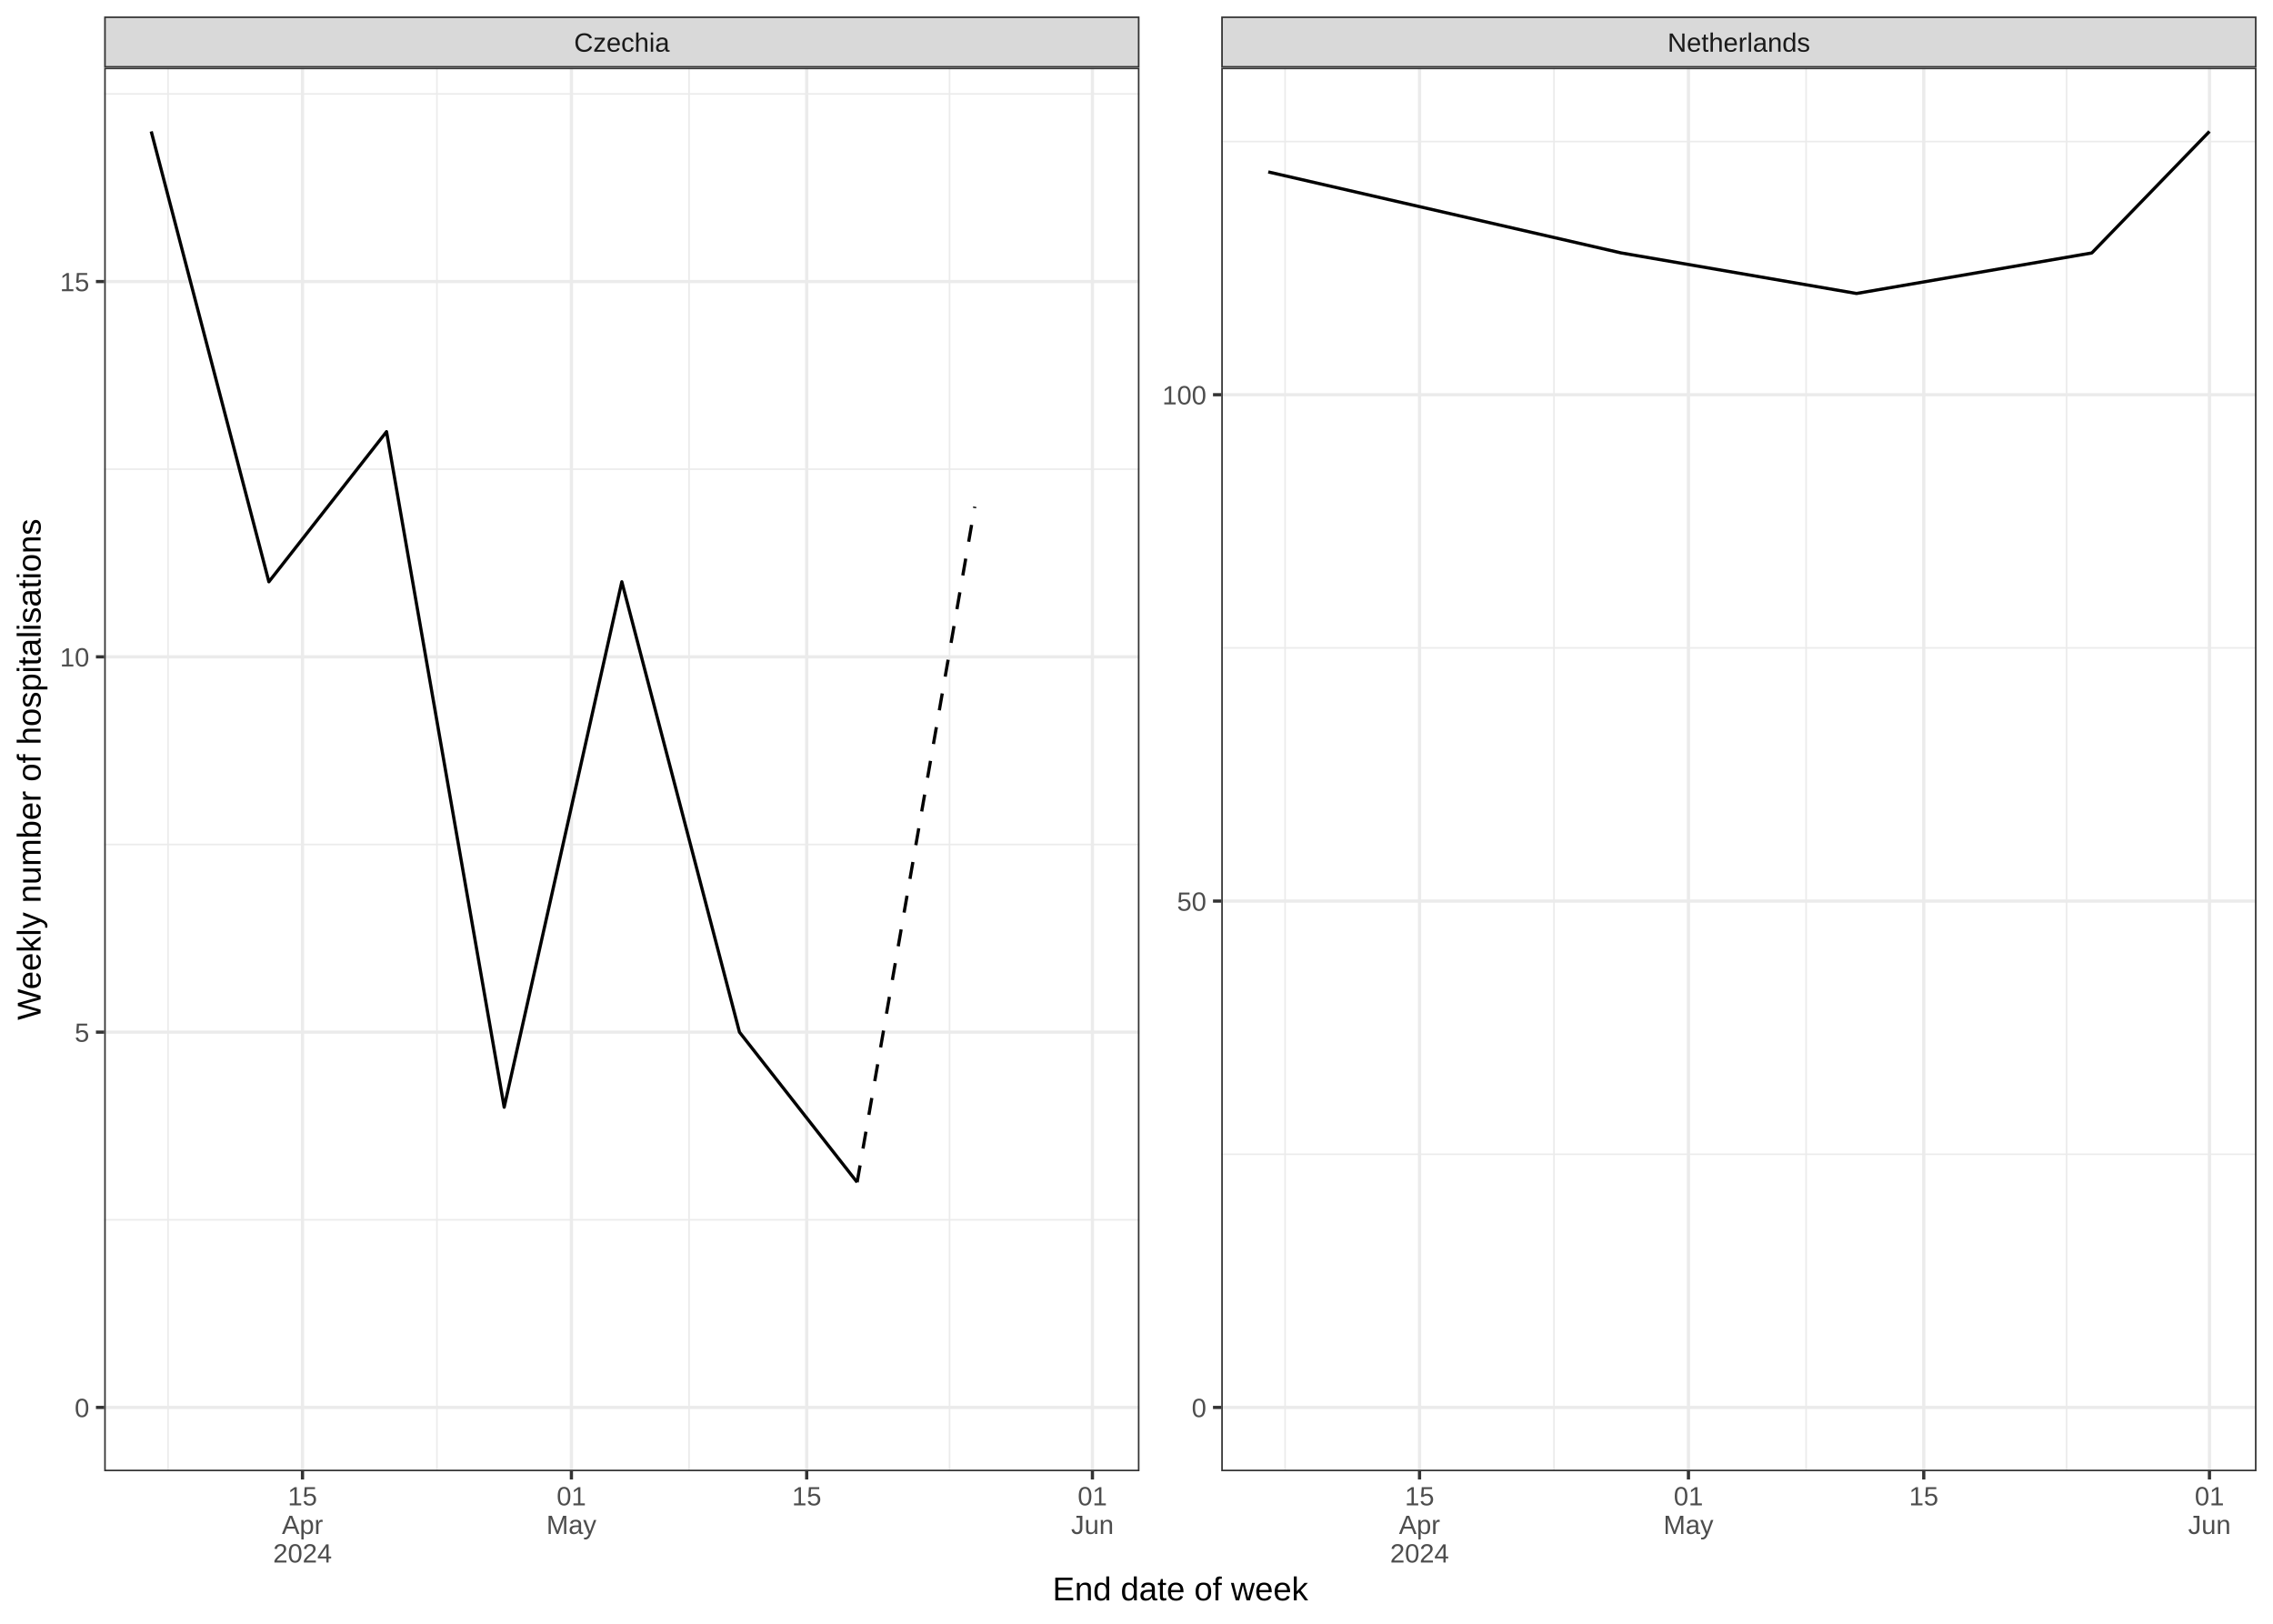
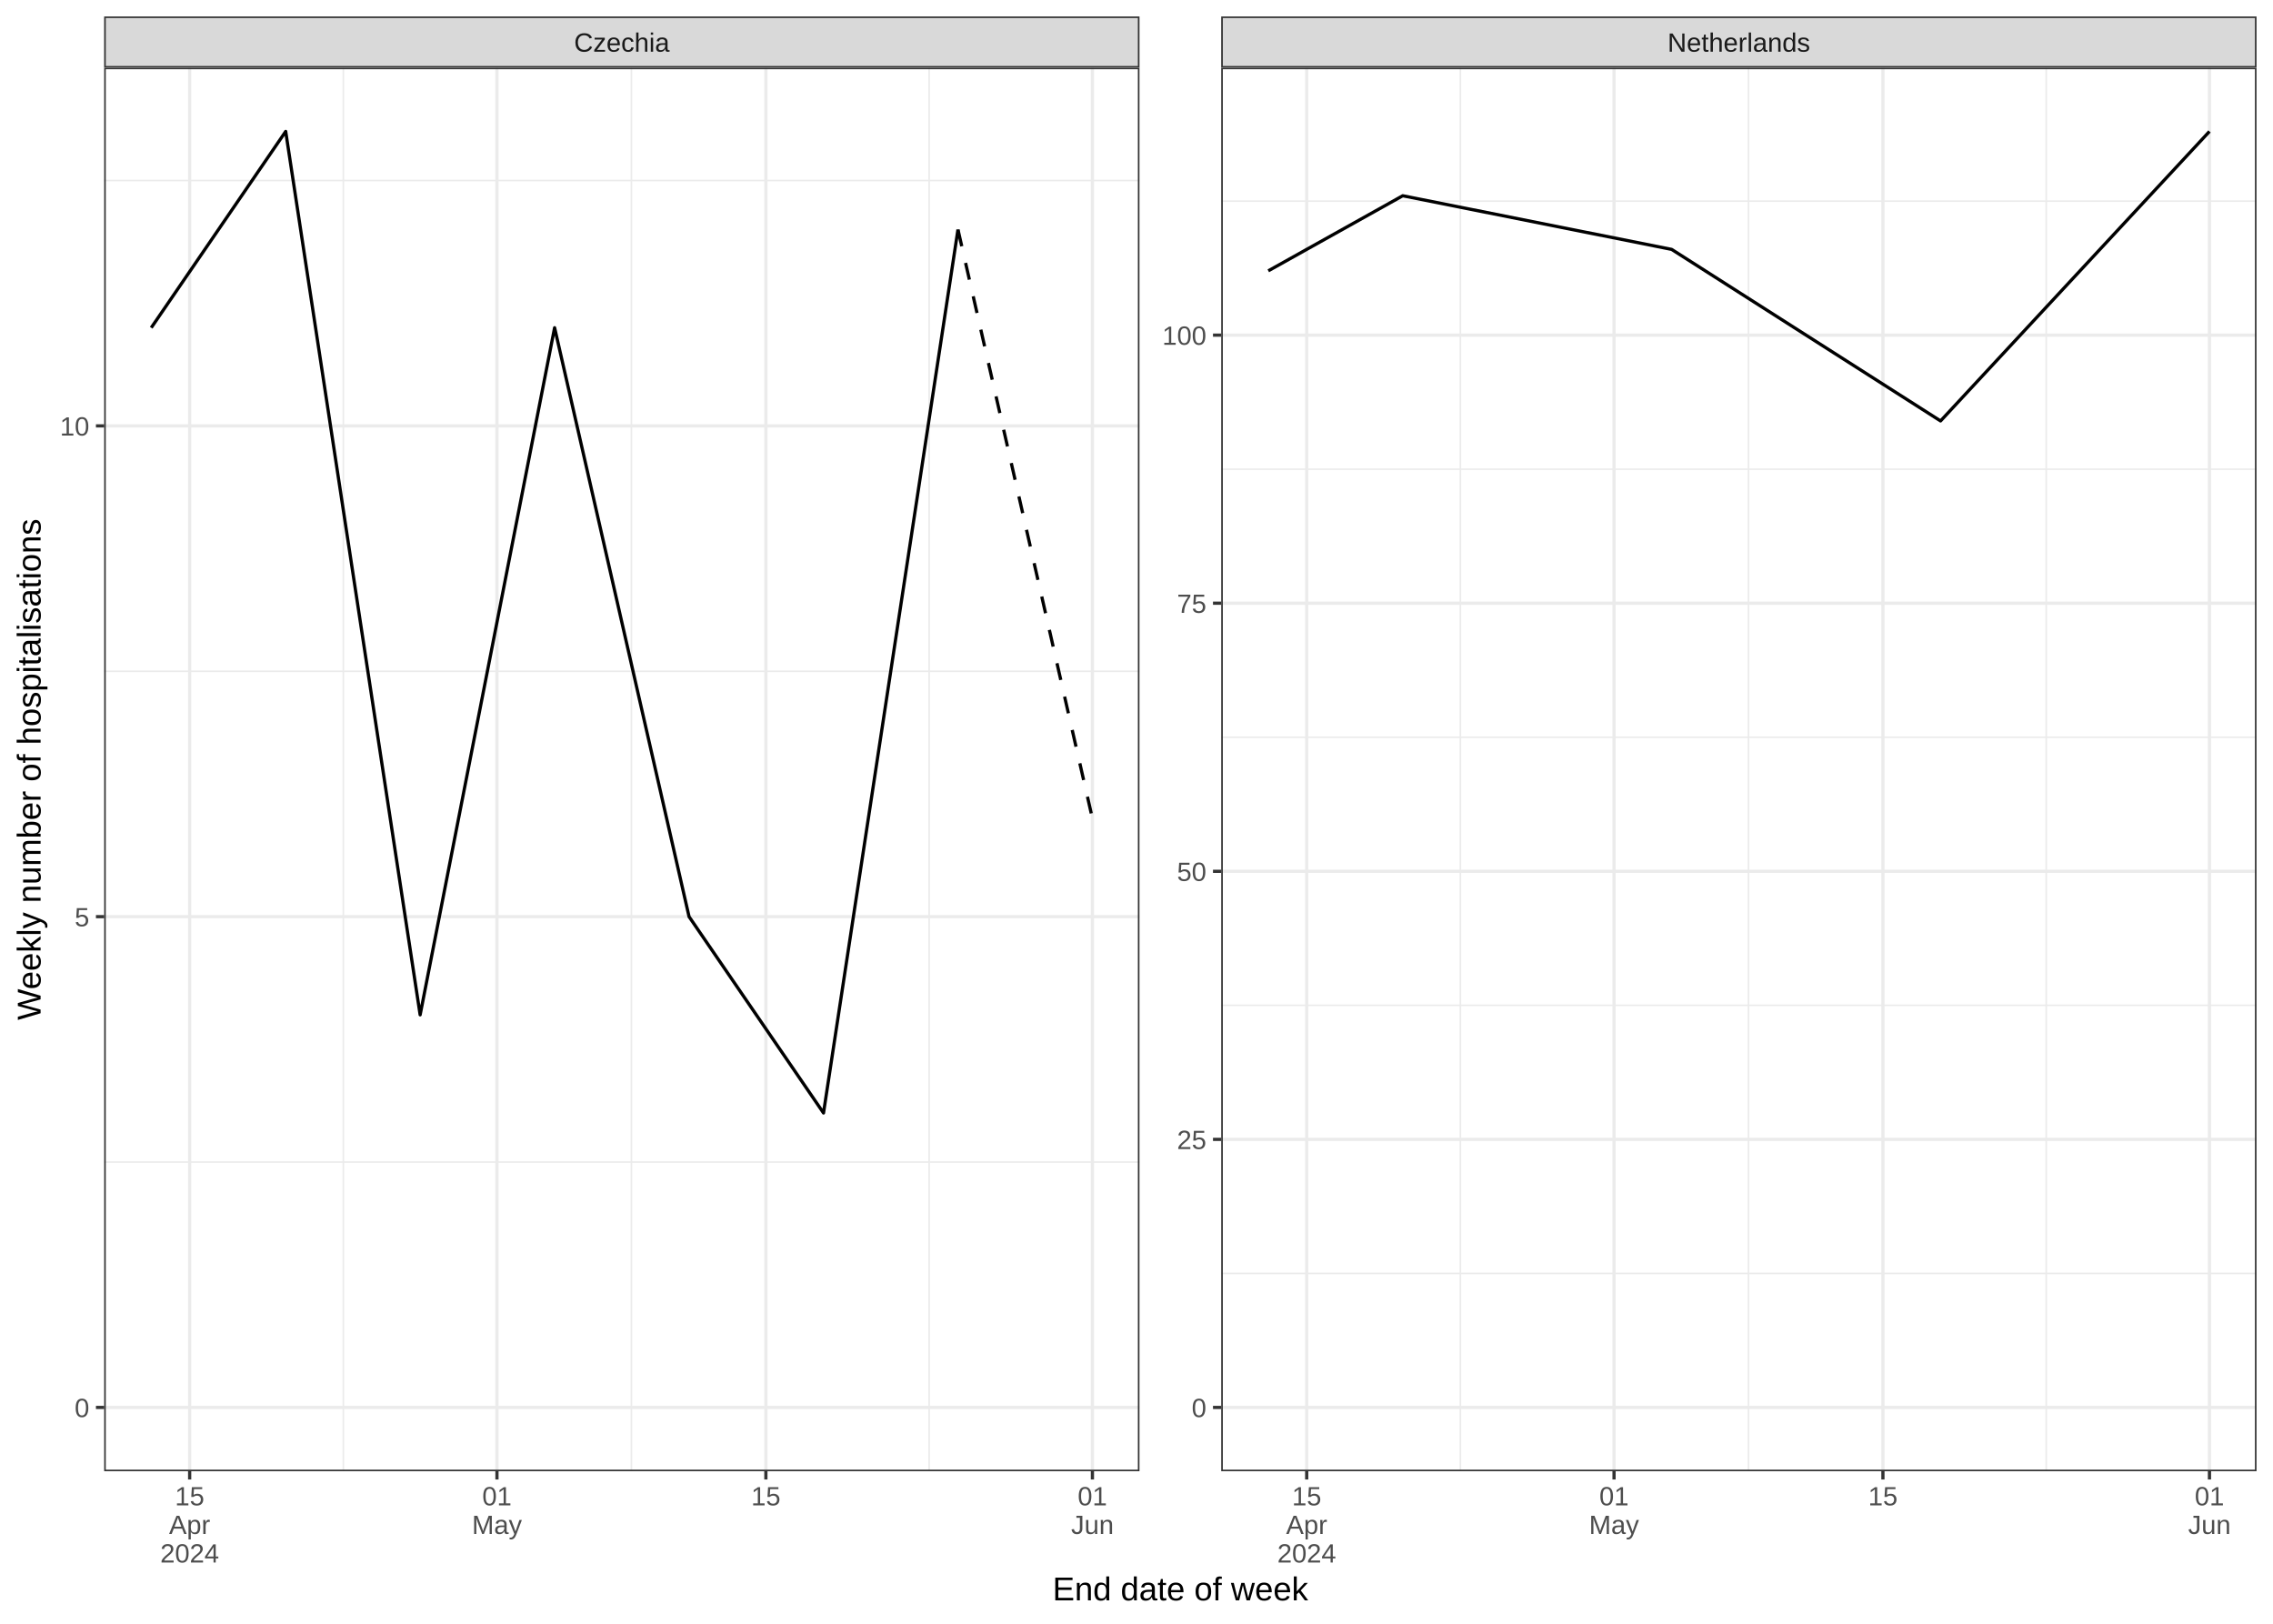
<svg xmlns="http://www.w3.org/2000/svg" class="svglite" width="756.00pt" height="540.00pt" viewBox="0 0 756.00 540.00">
  <defs>
    <style type="text/css">
    .svglite line, .svglite polyline, .svglite polygon, .svglite path, .svglite rect, .svglite circle {
      fill: none;
      stroke: #000000;
      stroke-linecap: round;
      stroke-linejoin: round;
      stroke-miterlimit: 10.00;
    }
    .svglite text {
      white-space: pre;
    }
  </style>
  </defs>
  <rect width="100%" height="100%" style="stroke: none; fill: #FFFFFF;" />
  <defs>
    <clipPath id="cpMC4wMHw3NTYuMDB8MC4wMHw1NDAuMDA=">
      <rect x="0.00" y="0.00" width="756.00" height="540.00" />
    </clipPath>
  </defs>
  <g clip-path="url(#cpMC4wMHw3NTYuMDB8MC4wMHw1NDAuMDA=)">
    <rect x="0.00" y="0.00" width="756.00" height="540.00" style="stroke-width: 1.07; stroke: #FFFFFF; fill: #FFFFFF;" />
  </g>
  <defs>
    <clipPath id="cpMzQuNjV8Mzc4Ljk5fDIyLjQ5fDQ4OS4yOQ==">
      <rect x="34.65" y="22.49" width="344.34" height="466.80" />
    </clipPath>
  </defs>
  <g clip-path="url(#cpMzQuNjV8Mzc4Ljk5fDIyLjQ5fDQ4OS4yOQ==)">
    <rect x="34.65" y="22.49" width="344.34" height="466.80" style="stroke-width: 1.07; stroke: none; fill: #FFFFFF;" />
-     <polyline points="34.65,405.66 378.99,405.66 " style="stroke-width: 0.53; stroke: #EBEBEB; stroke-linecap: butt;" />
-     <polyline points="34.65,280.85 378.99,280.85 " style="stroke-width: 0.53; stroke: #EBEBEB; stroke-linecap: butt;" />
-     <polyline points="34.65,156.04 378.99,156.04 " style="stroke-width: 0.53; stroke: #EBEBEB; stroke-linecap: butt;" />
-     <polyline points="34.65,31.23 378.99,31.23 " style="stroke-width: 0.53; stroke: #EBEBEB; stroke-linecap: butt;" />
-     <polyline points="55.89,489.29 55.89,22.49 " style="stroke-width: 0.53; stroke: #EBEBEB; stroke-linecap: butt;" />
-     <polyline points="145.33,489.29 145.33,22.49 " style="stroke-width: 0.53; stroke: #EBEBEB; stroke-linecap: butt;" />
-     <polyline points="229.18,489.29 229.18,22.49 " style="stroke-width: 0.53; stroke: #EBEBEB; stroke-linecap: butt;" />
-     <polyline points="315.82,489.29 315.82,22.49 " style="stroke-width: 0.53; stroke: #EBEBEB; stroke-linecap: butt;" />
+     <polyline points="34.65,386.46 378.99,386.46 " style="stroke-width: 0.53; stroke: #EBEBEB; stroke-linecap: butt;" />
+     <polyline points="34.65,223.25 378.99,223.25 " style="stroke-width: 0.53; stroke: #EBEBEB; stroke-linecap: butt;" />
+     <polyline points="34.65,60.03 378.99,60.03 " style="stroke-width: 0.53; stroke: #EBEBEB; stroke-linecap: butt;" />
+     <polyline points="114.19,489.29 114.19,22.49 " style="stroke-width: 0.53; stroke: #EBEBEB; stroke-linecap: butt;" />
+     <polyline points="210.01,489.29 210.01,22.49 " style="stroke-width: 0.53; stroke: #EBEBEB; stroke-linecap: butt;" />
+     <polyline points="309.03,489.29 309.03,22.49 " style="stroke-width: 0.53; stroke: #EBEBEB; stroke-linecap: butt;" />
    <polyline points="34.65,468.07 378.99,468.07 " style="stroke-width: 1.07; stroke: #EBEBEB; stroke-linecap: butt;" />
-     <polyline points="34.65,343.26 378.99,343.26 " style="stroke-width: 1.07; stroke: #EBEBEB; stroke-linecap: butt;" />
-     <polyline points="34.65,218.45 378.99,218.45 " style="stroke-width: 1.07; stroke: #EBEBEB; stroke-linecap: butt;" />
-     <polyline points="34.65,93.63 378.99,93.63 " style="stroke-width: 1.07; stroke: #EBEBEB; stroke-linecap: butt;" />
-     <polyline points="100.61,489.29 100.61,22.49 " style="stroke-width: 1.07; stroke: #EBEBEB; stroke-linecap: butt;" />
-     <polyline points="190.05,489.29 190.05,22.49 " style="stroke-width: 1.07; stroke: #EBEBEB; stroke-linecap: butt;" />
-     <polyline points="268.31,489.29 268.31,22.49 " style="stroke-width: 1.07; stroke: #EBEBEB; stroke-linecap: butt;" />
+     <polyline points="34.65,304.85 378.99,304.85 " style="stroke-width: 1.07; stroke: #EBEBEB; stroke-linecap: butt;" />
+     <polyline points="34.65,141.64 378.99,141.64 " style="stroke-width: 1.07; stroke: #EBEBEB; stroke-linecap: butt;" />
+     <polyline points="63.08,489.29 63.08,22.49 " style="stroke-width: 1.07; stroke: #EBEBEB; stroke-linecap: butt;" />
+     <polyline points="165.29,489.29 165.29,22.49 " style="stroke-width: 1.07; stroke: #EBEBEB; stroke-linecap: butt;" />
+     <polyline points="254.73,489.29 254.73,22.49 " style="stroke-width: 1.07; stroke: #EBEBEB; stroke-linecap: butt;" />
    <polyline points="363.34,489.29 363.34,22.49 " style="stroke-width: 1.07; stroke: #EBEBEB; stroke-linecap: butt;" />
-     <polyline points="50.30,43.71 89.43,193.48 128.56,143.56 167.69,368.22 206.82,193.48 245.95,343.26 285.08,393.18 " style="stroke-width: 1.07; stroke-linecap: butt;" />
-     <polyline points="285.08,393.18 324.21,168.52 " style="stroke-width: 1.07; stroke-dasharray: 5.69,5.69; stroke-linecap: butt;" />
+     <polyline points="50.30,108.99 95.02,43.71 139.74,337.50 184.46,108.99 229.18,304.85 273.90,370.14 318.62,76.35 " style="stroke-width: 1.07; stroke-linecap: butt;" />
+     <polyline points="318.62,76.35 363.34,272.21 " style="stroke-width: 1.07; stroke-dasharray: 5.69,5.69; stroke-linecap: butt;" />
    <rect x="34.65" y="22.49" width="344.34" height="466.80" style="stroke-width: 1.07; stroke: #333333;" />
  </g>
  <g clip-path="url(#cpMC4wMHw3NTYuMDB8MC4wMHw1NDAuMDA=)">
</g>
  <defs>
    <clipPath id="cpNDA2LjE4fDc1MC41MnwyMi40OXw0ODkuMjk=">
      <rect x="406.18" y="22.49" width="344.34" height="466.80" />
    </clipPath>
  </defs>
  <g clip-path="url(#cpNDA2LjE4fDc1MC41MnwyMi40OXw0ODkuMjk=)">
    <rect x="406.18" y="22.49" width="344.34" height="466.80" style="stroke-width: 1.07; stroke: none; fill: #FFFFFF;" />
-     <polyline points="406.18,383.87 750.52,383.87 " style="stroke-width: 0.53; stroke: #EBEBEB; stroke-linecap: butt;" />
-     <polyline points="406.18,215.47 750.52,215.47 " style="stroke-width: 0.53; stroke: #EBEBEB; stroke-linecap: butt;" />
-     <polyline points="406.18,47.08 750.52,47.08 " style="stroke-width: 0.53; stroke: #EBEBEB; stroke-linecap: butt;" />
-     <polyline points="427.42,489.29 427.42,22.49 " style="stroke-width: 0.53; stroke: #EBEBEB; stroke-linecap: butt;" />
-     <polyline points="516.86,489.29 516.86,22.49 " style="stroke-width: 0.53; stroke: #EBEBEB; stroke-linecap: butt;" />
-     <polyline points="600.71,489.29 600.71,22.49 " style="stroke-width: 0.53; stroke: #EBEBEB; stroke-linecap: butt;" />
-     <polyline points="687.35,489.29 687.35,22.49 " style="stroke-width: 0.53; stroke: #EBEBEB; stroke-linecap: butt;" />
+     <polyline points="406.18,423.49 750.52,423.49 " style="stroke-width: 0.53; stroke: #EBEBEB; stroke-linecap: butt;" />
+     <polyline points="406.18,334.34 750.52,334.34 " style="stroke-width: 0.53; stroke: #EBEBEB; stroke-linecap: butt;" />
+     <polyline points="406.18,245.19 750.52,245.19 " style="stroke-width: 0.53; stroke: #EBEBEB; stroke-linecap: butt;" />
+     <polyline points="406.18,156.04 750.52,156.04 " style="stroke-width: 0.53; stroke: #EBEBEB; stroke-linecap: butt;" />
+     <polyline points="406.18,66.89 750.52,66.89 " style="stroke-width: 0.53; stroke: #EBEBEB; stroke-linecap: butt;" />
+     <polyline points="485.72,489.29 485.72,22.49 " style="stroke-width: 0.53; stroke: #EBEBEB; stroke-linecap: butt;" />
+     <polyline points="581.55,489.29 581.55,22.49 " style="stroke-width: 0.53; stroke: #EBEBEB; stroke-linecap: butt;" />
+     <polyline points="680.57,489.29 680.57,22.49 " style="stroke-width: 0.53; stroke: #EBEBEB; stroke-linecap: butt;" />
    <polyline points="406.18,468.07 750.52,468.07 " style="stroke-width: 1.07; stroke: #EBEBEB; stroke-linecap: butt;" />
-     <polyline points="406.18,299.67 750.52,299.67 " style="stroke-width: 1.07; stroke: #EBEBEB; stroke-linecap: butt;" />
-     <polyline points="406.18,131.28 750.52,131.28 " style="stroke-width: 1.07; stroke: #EBEBEB; stroke-linecap: butt;" />
-     <polyline points="472.14,489.29 472.14,22.49 " style="stroke-width: 1.07; stroke: #EBEBEB; stroke-linecap: butt;" />
-     <polyline points="561.58,489.29 561.58,22.49 " style="stroke-width: 1.07; stroke: #EBEBEB; stroke-linecap: butt;" />
-     <polyline points="639.84,489.29 639.84,22.49 " style="stroke-width: 1.07; stroke: #EBEBEB; stroke-linecap: butt;" />
+     <polyline points="406.18,378.92 750.52,378.92 " style="stroke-width: 1.07; stroke: #EBEBEB; stroke-linecap: butt;" />
+     <polyline points="406.18,289.77 750.52,289.77 " style="stroke-width: 1.07; stroke: #EBEBEB; stroke-linecap: butt;" />
+     <polyline points="406.18,200.61 750.52,200.61 " style="stroke-width: 1.07; stroke: #EBEBEB; stroke-linecap: butt;" />
+     <polyline points="406.18,111.46 750.52,111.46 " style="stroke-width: 1.07; stroke: #EBEBEB; stroke-linecap: butt;" />
+     <polyline points="434.61,489.29 434.61,22.49 " style="stroke-width: 1.07; stroke: #EBEBEB; stroke-linecap: butt;" />
+     <polyline points="536.83,489.29 536.83,22.49 " style="stroke-width: 1.07; stroke: #EBEBEB; stroke-linecap: butt;" />
+     <polyline points="626.26,489.29 626.26,22.49 " style="stroke-width: 1.07; stroke: #EBEBEB; stroke-linecap: butt;" />
    <polyline points="734.87,489.29 734.87,22.49 " style="stroke-width: 1.07; stroke: #EBEBEB; stroke-linecap: butt;" />
-     <polyline points="421.83,57.18 539.22,84.12 617.48,97.60 695.74,84.12 734.87,43.71 " style="stroke-width: 1.07; stroke-linecap: butt;" />
+     <polyline points="421.83,90.07 466.55,65.10 555.99,82.94 645.43,139.99 734.87,43.71 " style="stroke-width: 1.07; stroke-linecap: butt;" />
    <rect x="406.18" y="22.49" width="344.34" height="466.80" style="stroke-width: 1.07; stroke: #333333;" />
  </g>
  <g clip-path="url(#cpMC4wMHw3NTYuMDB8MC4wMHw1NDAuMDA=)">
</g>
  <defs>
    <clipPath id="cpMzQuNjV8Mzc4Ljk5fDUuNDh8MjIuNDk=">
      <rect x="34.65" y="5.48" width="344.34" height="17.01" />
    </clipPath>
  </defs>
  <g clip-path="url(#cpMzQuNjV8Mzc4Ljk5fDUuNDh8MjIuNDk=)">
    <rect x="34.65" y="5.48" width="344.34" height="17.01" style="stroke-width: 1.07; stroke: #333333; fill: #D9D9D9;" />
    <text x="206.82" y="17.19" text-anchor="middle" style="font-size: 8.80px;fill: #1A1A1A; font-family: &quot;Liberation Sans&quot;;" textLength="34.42px" lengthAdjust="spacingAndGlyphs">Czechia</text>
  </g>
  <g clip-path="url(#cpMC4wMHw3NTYuMDB8MC4wMHw1NDAuMDA=)">
</g>
  <defs>
    <clipPath id="cpNDA2LjE4fDc1MC41Mnw1LjQ4fDIyLjQ5">
      <rect x="406.18" y="5.48" width="344.34" height="17.01" />
    </clipPath>
  </defs>
  <g clip-path="url(#cpNDA2LjE4fDc1MC41Mnw1LjQ4fDIyLjQ5)">
    <rect x="406.18" y="5.48" width="344.34" height="17.01" style="stroke-width: 1.07; stroke: #333333; fill: #D9D9D9;" />
    <text x="578.35" y="17.19" text-anchor="middle" style="font-size: 8.80px;fill: #1A1A1A; font-family: &quot;Liberation Sans&quot;;" textLength="53.63px" lengthAdjust="spacingAndGlyphs">Netherlands</text>
  </g>
  <g clip-path="url(#cpMC4wMHw3NTYuMDB8MC4wMHw1NDAuMDA=)">
-     <polyline points="100.61,492.03 100.61,489.29 " style="stroke-width: 1.07; stroke: #333333; stroke-linecap: butt;" />
-     <polyline points="190.05,492.03 190.05,489.29 " style="stroke-width: 1.07; stroke: #333333; stroke-linecap: butt;" />
-     <polyline points="268.31,492.03 268.31,489.29 " style="stroke-width: 1.07; stroke: #333333; stroke-linecap: butt;" />
+     <polyline points="63.08,492.03 63.08,489.29 " style="stroke-width: 1.07; stroke: #333333; stroke-linecap: butt;" />
+     <polyline points="165.29,492.03 165.29,489.29 " style="stroke-width: 1.07; stroke: #333333; stroke-linecap: butt;" />
+     <polyline points="254.73,492.03 254.73,489.29 " style="stroke-width: 1.07; stroke: #333333; stroke-linecap: butt;" />
    <polyline points="363.34,492.03 363.34,489.29 " style="stroke-width: 1.07; stroke: #333333; stroke-linecap: butt;" />
-     <text x="100.61" y="500.63" text-anchor="middle" style="font-size: 8.80px;fill: #4D4D4D; font-family: &quot;Liberation Sans&quot;;" textLength="11.19px" lengthAdjust="spacingAndGlyphs">15</text>
-     <text x="100.61" y="510.14" text-anchor="middle" style="font-size: 8.80px;fill: #4D4D4D; font-family: &quot;Liberation Sans&quot;;" textLength="15.22px" lengthAdjust="spacingAndGlyphs">Apr</text>
-     <text x="100.61" y="519.64" text-anchor="middle" style="font-size: 8.80px;fill: #4D4D4D; font-family: &quot;Liberation Sans&quot;;" textLength="22.38px" lengthAdjust="spacingAndGlyphs">2024</text>
-     <text x="190.05" y="500.63" text-anchor="middle" style="font-size: 8.80px;fill: #4D4D4D; font-family: &quot;Liberation Sans&quot;;" textLength="11.19px" lengthAdjust="spacingAndGlyphs">01</text>
-     <text x="190.05" y="510.14" text-anchor="middle" style="font-size: 8.80px;fill: #4D4D4D; font-family: &quot;Liberation Sans&quot;;" textLength="18.19px" lengthAdjust="spacingAndGlyphs">May</text>
-     <text x="268.31" y="500.63" text-anchor="middle" style="font-size: 8.80px;fill: #4D4D4D; font-family: &quot;Liberation Sans&quot;;" textLength="11.19px" lengthAdjust="spacingAndGlyphs">15</text>
+     <text x="63.08" y="500.63" text-anchor="middle" style="font-size: 8.80px;fill: #4D4D4D; font-family: &quot;Liberation Sans&quot;;" textLength="11.19px" lengthAdjust="spacingAndGlyphs">15</text>
+     <text x="63.08" y="510.14" text-anchor="middle" style="font-size: 8.80px;fill: #4D4D4D; font-family: &quot;Liberation Sans&quot;;" textLength="15.22px" lengthAdjust="spacingAndGlyphs">Apr</text>
+     <text x="63.08" y="519.64" text-anchor="middle" style="font-size: 8.80px;fill: #4D4D4D; font-family: &quot;Liberation Sans&quot;;" textLength="22.38px" lengthAdjust="spacingAndGlyphs">2024</text>
+     <text x="165.29" y="500.63" text-anchor="middle" style="font-size: 8.80px;fill: #4D4D4D; font-family: &quot;Liberation Sans&quot;;" textLength="11.19px" lengthAdjust="spacingAndGlyphs">01</text>
+     <text x="165.29" y="510.14" text-anchor="middle" style="font-size: 8.80px;fill: #4D4D4D; font-family: &quot;Liberation Sans&quot;;" textLength="18.19px" lengthAdjust="spacingAndGlyphs">May</text>
+     <text x="254.73" y="500.63" text-anchor="middle" style="font-size: 8.80px;fill: #4D4D4D; font-family: &quot;Liberation Sans&quot;;" textLength="11.19px" lengthAdjust="spacingAndGlyphs">15</text>
    <text x="363.34" y="500.63" text-anchor="middle" style="font-size: 8.80px;fill: #4D4D4D; font-family: &quot;Liberation Sans&quot;;" textLength="11.19px" lengthAdjust="spacingAndGlyphs">01</text>
    <text x="363.34" y="510.14" text-anchor="middle" style="font-size: 8.80px;fill: #4D4D4D; font-family: &quot;Liberation Sans&quot;;" textLength="13.74px" lengthAdjust="spacingAndGlyphs">Jun</text>
-     <polyline points="472.14,492.03 472.14,489.29 " style="stroke-width: 1.07; stroke: #333333; stroke-linecap: butt;" />
-     <polyline points="561.58,492.03 561.58,489.29 " style="stroke-width: 1.07; stroke: #333333; stroke-linecap: butt;" />
-     <polyline points="639.84,492.03 639.84,489.29 " style="stroke-width: 1.07; stroke: #333333; stroke-linecap: butt;" />
+     <polyline points="434.61,492.03 434.61,489.29 " style="stroke-width: 1.07; stroke: #333333; stroke-linecap: butt;" />
+     <polyline points="536.83,492.03 536.83,489.29 " style="stroke-width: 1.07; stroke: #333333; stroke-linecap: butt;" />
+     <polyline points="626.26,492.03 626.26,489.29 " style="stroke-width: 1.07; stroke: #333333; stroke-linecap: butt;" />
    <polyline points="734.87,492.03 734.87,489.29 " style="stroke-width: 1.07; stroke: #333333; stroke-linecap: butt;" />
-     <text x="472.14" y="500.63" text-anchor="middle" style="font-size: 8.80px;fill: #4D4D4D; font-family: &quot;Liberation Sans&quot;;" textLength="11.19px" lengthAdjust="spacingAndGlyphs">15</text>
-     <text x="472.14" y="510.14" text-anchor="middle" style="font-size: 8.80px;fill: #4D4D4D; font-family: &quot;Liberation Sans&quot;;" textLength="15.22px" lengthAdjust="spacingAndGlyphs">Apr</text>
-     <text x="472.14" y="519.64" text-anchor="middle" style="font-size: 8.80px;fill: #4D4D4D; font-family: &quot;Liberation Sans&quot;;" textLength="22.38px" lengthAdjust="spacingAndGlyphs">2024</text>
-     <text x="561.58" y="500.63" text-anchor="middle" style="font-size: 8.80px;fill: #4D4D4D; font-family: &quot;Liberation Sans&quot;;" textLength="11.19px" lengthAdjust="spacingAndGlyphs">01</text>
-     <text x="561.58" y="510.14" text-anchor="middle" style="font-size: 8.80px;fill: #4D4D4D; font-family: &quot;Liberation Sans&quot;;" textLength="18.19px" lengthAdjust="spacingAndGlyphs">May</text>
-     <text x="639.84" y="500.63" text-anchor="middle" style="font-size: 8.80px;fill: #4D4D4D; font-family: &quot;Liberation Sans&quot;;" textLength="11.19px" lengthAdjust="spacingAndGlyphs">15</text>
+     <text x="434.61" y="500.63" text-anchor="middle" style="font-size: 8.80px;fill: #4D4D4D; font-family: &quot;Liberation Sans&quot;;" textLength="11.19px" lengthAdjust="spacingAndGlyphs">15</text>
+     <text x="434.61" y="510.14" text-anchor="middle" style="font-size: 8.80px;fill: #4D4D4D; font-family: &quot;Liberation Sans&quot;;" textLength="15.22px" lengthAdjust="spacingAndGlyphs">Apr</text>
+     <text x="434.61" y="519.64" text-anchor="middle" style="font-size: 8.80px;fill: #4D4D4D; font-family: &quot;Liberation Sans&quot;;" textLength="22.38px" lengthAdjust="spacingAndGlyphs">2024</text>
+     <text x="536.83" y="500.63" text-anchor="middle" style="font-size: 8.80px;fill: #4D4D4D; font-family: &quot;Liberation Sans&quot;;" textLength="11.19px" lengthAdjust="spacingAndGlyphs">01</text>
+     <text x="536.83" y="510.14" text-anchor="middle" style="font-size: 8.80px;fill: #4D4D4D; font-family: &quot;Liberation Sans&quot;;" textLength="18.19px" lengthAdjust="spacingAndGlyphs">May</text>
+     <text x="626.26" y="500.63" text-anchor="middle" style="font-size: 8.80px;fill: #4D4D4D; font-family: &quot;Liberation Sans&quot;;" textLength="11.19px" lengthAdjust="spacingAndGlyphs">15</text>
    <text x="734.87" y="500.63" text-anchor="middle" style="font-size: 8.80px;fill: #4D4D4D; font-family: &quot;Liberation Sans&quot;;" textLength="11.19px" lengthAdjust="spacingAndGlyphs">01</text>
    <text x="734.87" y="510.14" text-anchor="middle" style="font-size: 8.80px;fill: #4D4D4D; font-family: &quot;Liberation Sans&quot;;" textLength="13.74px" lengthAdjust="spacingAndGlyphs">Jun</text>
    <text x="401.25" y="471.28" text-anchor="end" style="font-size: 8.80px;fill: #4D4D4D; font-family: &quot;Liberation Sans&quot;;" textLength="5.59px" lengthAdjust="spacingAndGlyphs">0</text>
-     <text x="401.25" y="302.88" text-anchor="end" style="font-size: 8.80px;fill: #4D4D4D; font-family: &quot;Liberation Sans&quot;;" textLength="11.19px" lengthAdjust="spacingAndGlyphs">50</text>
-     <text x="401.25" y="134.48" text-anchor="end" style="font-size: 8.80px;fill: #4D4D4D; font-family: &quot;Liberation Sans&quot;;" textLength="16.78px" lengthAdjust="spacingAndGlyphs">100</text>
+     <text x="401.25" y="382.13" text-anchor="end" style="font-size: 8.80px;fill: #4D4D4D; font-family: &quot;Liberation Sans&quot;;" textLength="11.19px" lengthAdjust="spacingAndGlyphs">25</text>
+     <text x="401.25" y="292.97" text-anchor="end" style="font-size: 8.80px;fill: #4D4D4D; font-family: &quot;Liberation Sans&quot;;" textLength="11.19px" lengthAdjust="spacingAndGlyphs">50</text>
+     <text x="401.25" y="203.82" text-anchor="end" style="font-size: 8.80px;fill: #4D4D4D; font-family: &quot;Liberation Sans&quot;;" textLength="11.19px" lengthAdjust="spacingAndGlyphs">75</text>
+     <text x="401.25" y="114.67" text-anchor="end" style="font-size: 8.80px;fill: #4D4D4D; font-family: &quot;Liberation Sans&quot;;" textLength="16.78px" lengthAdjust="spacingAndGlyphs">100</text>
    <polyline points="403.44,468.07 406.18,468.07 " style="stroke-width: 1.07; stroke: #333333; stroke-linecap: butt;" />
-     <polyline points="403.44,299.67 406.18,299.67 " style="stroke-width: 1.07; stroke: #333333; stroke-linecap: butt;" />
-     <polyline points="403.44,131.28 406.18,131.28 " style="stroke-width: 1.07; stroke: #333333; stroke-linecap: butt;" />
+     <polyline points="403.44,378.92 406.18,378.92 " style="stroke-width: 1.07; stroke: #333333; stroke-linecap: butt;" />
+     <polyline points="403.44,289.77 406.18,289.77 " style="stroke-width: 1.07; stroke: #333333; stroke-linecap: butt;" />
+     <polyline points="403.44,200.61 406.18,200.61 " style="stroke-width: 1.07; stroke: #333333; stroke-linecap: butt;" />
+     <polyline points="403.44,111.46 406.18,111.46 " style="stroke-width: 1.07; stroke: #333333; stroke-linecap: butt;" />
    <text x="29.72" y="471.28" text-anchor="end" style="font-size: 8.80px;fill: #4D4D4D; font-family: &quot;Liberation Sans&quot;;" textLength="5.59px" lengthAdjust="spacingAndGlyphs">0</text>
-     <text x="29.72" y="346.46" text-anchor="end" style="font-size: 8.80px;fill: #4D4D4D; font-family: &quot;Liberation Sans&quot;;" textLength="5.59px" lengthAdjust="spacingAndGlyphs">5</text>
-     <text x="29.72" y="221.65" text-anchor="end" style="font-size: 8.80px;fill: #4D4D4D; font-family: &quot;Liberation Sans&quot;;" textLength="11.19px" lengthAdjust="spacingAndGlyphs">10</text>
-     <text x="29.72" y="96.84" text-anchor="end" style="font-size: 8.80px;fill: #4D4D4D; font-family: &quot;Liberation Sans&quot;;" textLength="11.19px" lengthAdjust="spacingAndGlyphs">15</text>
+     <text x="29.72" y="308.06" text-anchor="end" style="font-size: 8.80px;fill: #4D4D4D; font-family: &quot;Liberation Sans&quot;;" textLength="5.59px" lengthAdjust="spacingAndGlyphs">5</text>
+     <text x="29.72" y="144.85" text-anchor="end" style="font-size: 8.80px;fill: #4D4D4D; font-family: &quot;Liberation Sans&quot;;" textLength="11.19px" lengthAdjust="spacingAndGlyphs">10</text>
    <polyline points="31.91,468.07 34.65,468.07 " style="stroke-width: 1.07; stroke: #333333; stroke-linecap: butt;" />
-     <polyline points="31.91,343.26 34.65,343.26 " style="stroke-width: 1.07; stroke: #333333; stroke-linecap: butt;" />
-     <polyline points="31.91,218.45 34.65,218.45 " style="stroke-width: 1.07; stroke: #333333; stroke-linecap: butt;" />
-     <polyline points="31.91,93.63 34.65,93.63 " style="stroke-width: 1.07; stroke: #333333; stroke-linecap: butt;" />
+     <polyline points="31.91,304.85 34.65,304.85 " style="stroke-width: 1.07; stroke: #333333; stroke-linecap: butt;" />
+     <polyline points="31.91,141.64 34.65,141.64 " style="stroke-width: 1.07; stroke: #333333; stroke-linecap: butt;" />
    <text x="392.59" y="532.23" text-anchor="middle" style="font-size: 11.00px; font-family: &quot;Liberation Sans&quot;;" textLength="95.72px" lengthAdjust="spacingAndGlyphs">End date of week</text>
    <text transform="translate(13.50,255.89) rotate(-90)" text-anchor="middle" style="font-size: 11.00px; font-family: &quot;Liberation Sans&quot;;" textLength="189.66px" lengthAdjust="spacingAndGlyphs">Weekly number of hospitalisations</text>
  </g>
</svg>
